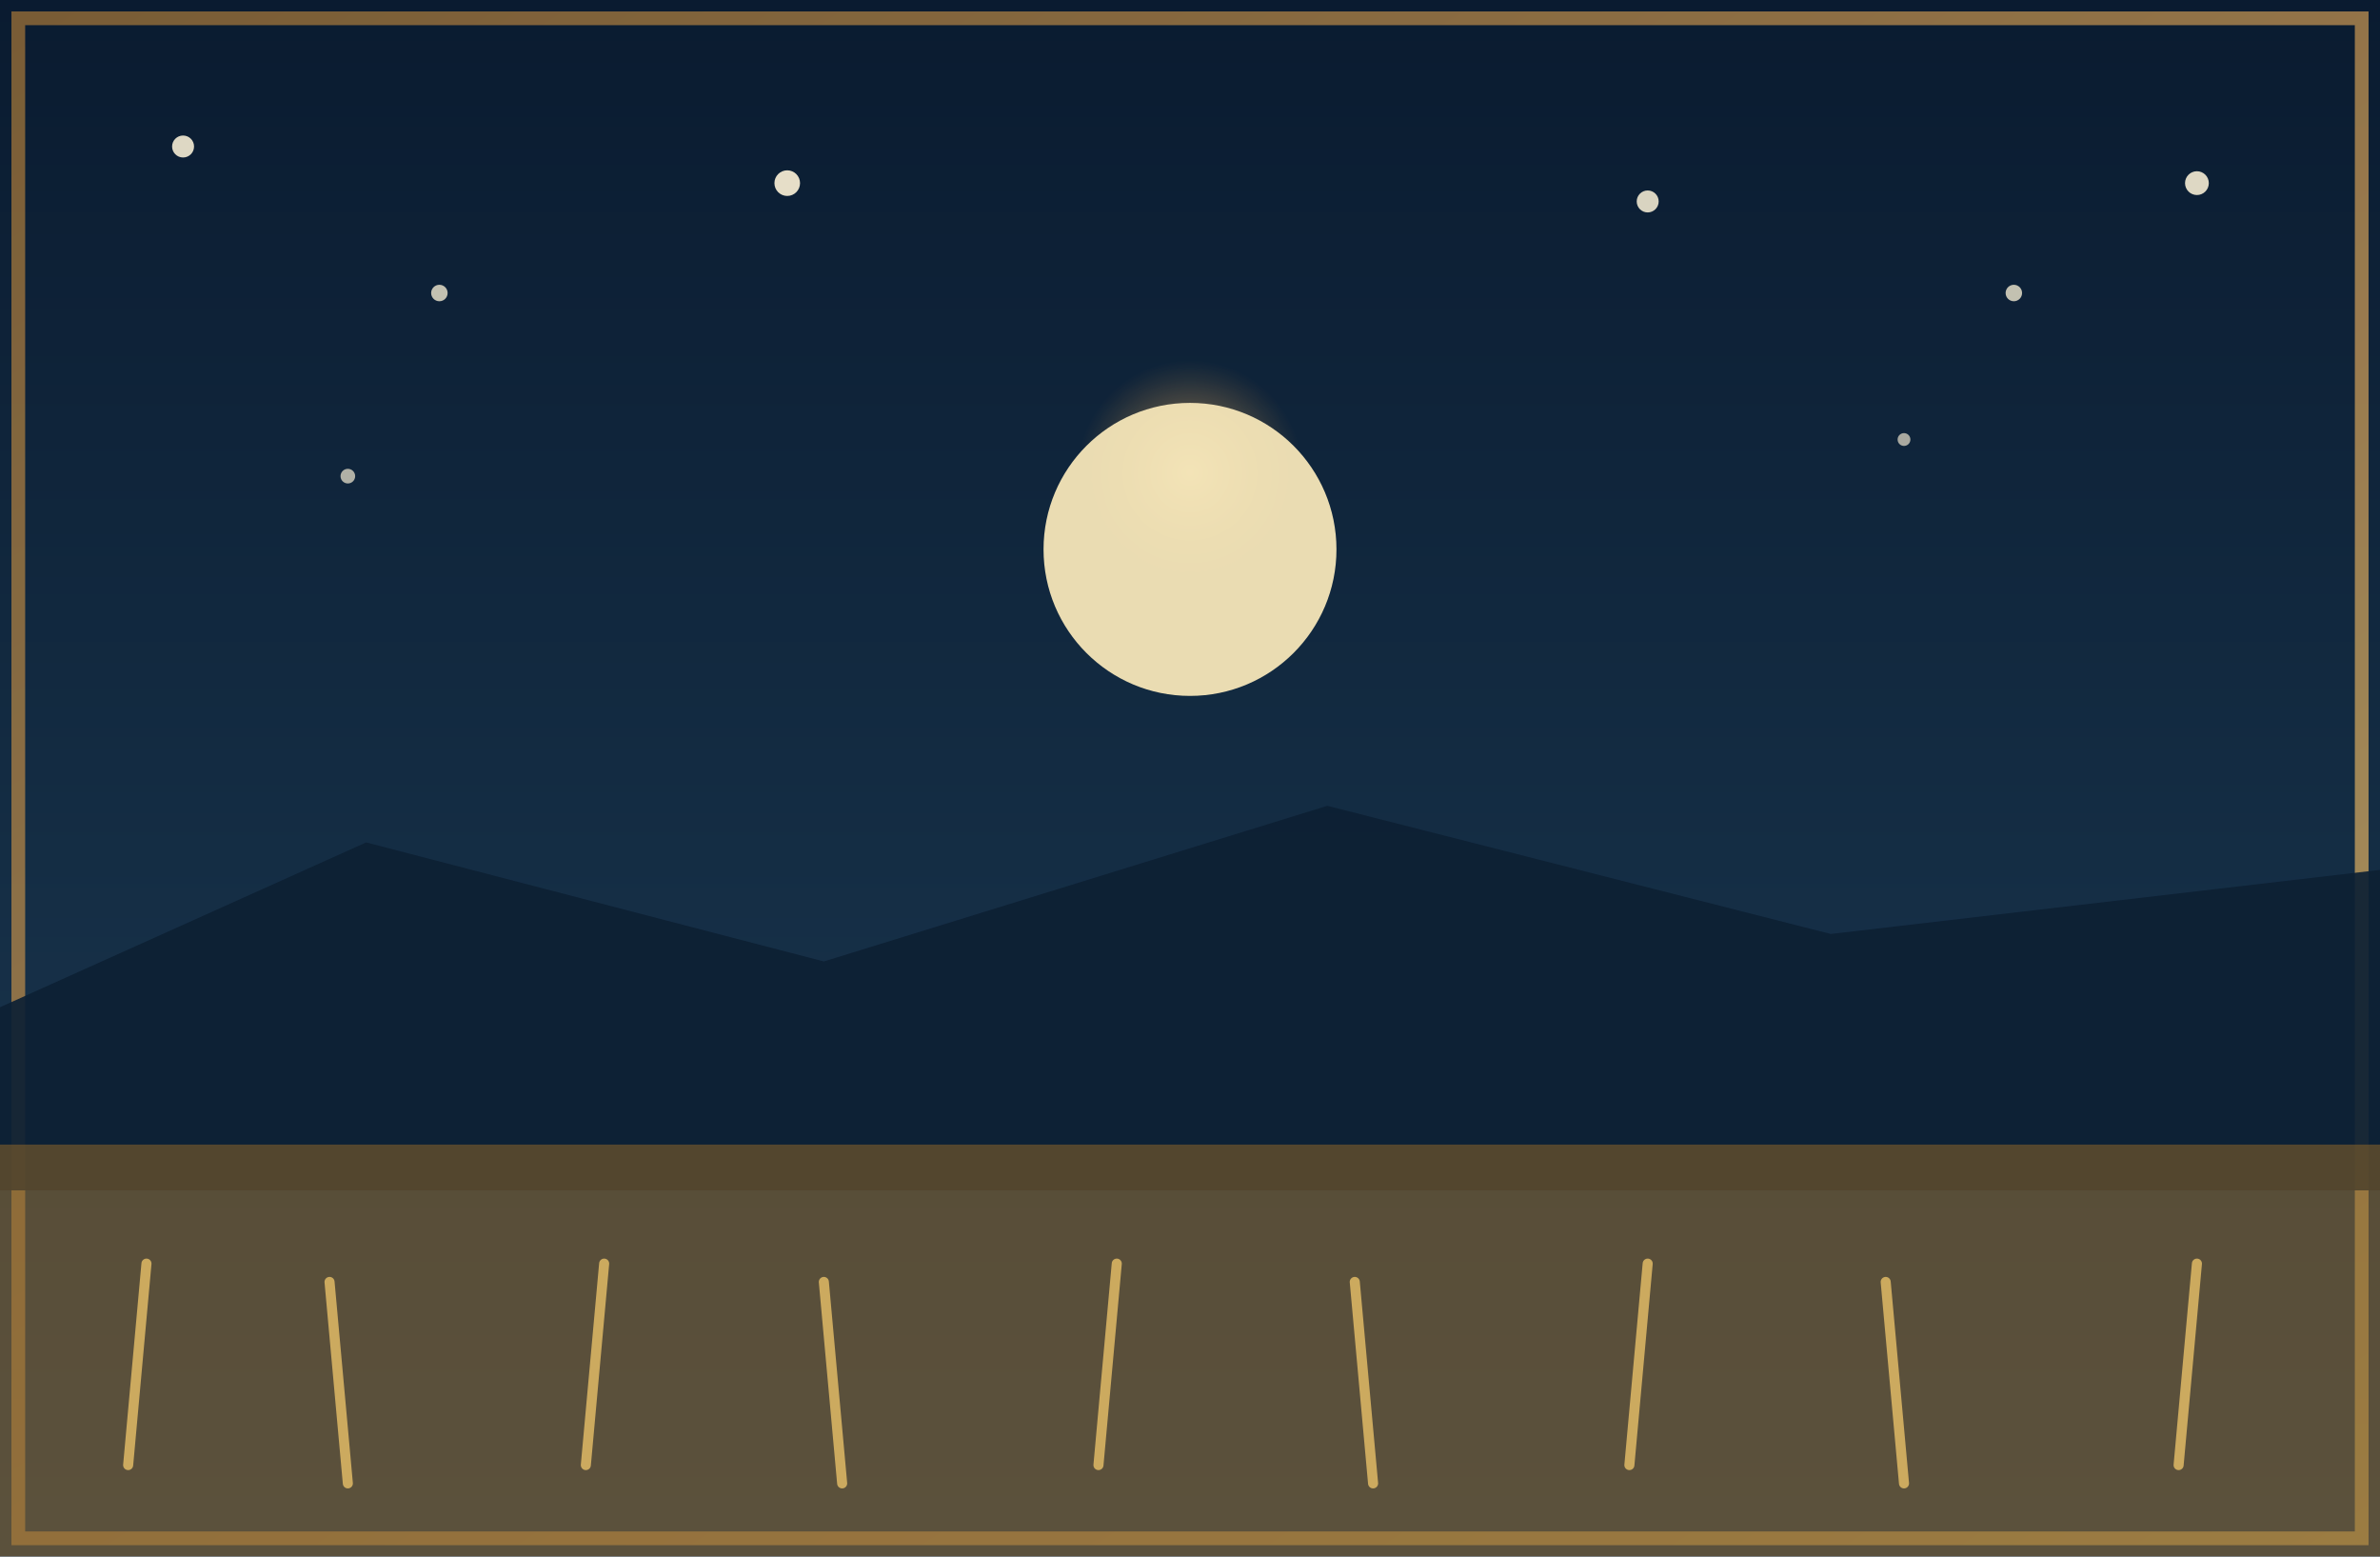
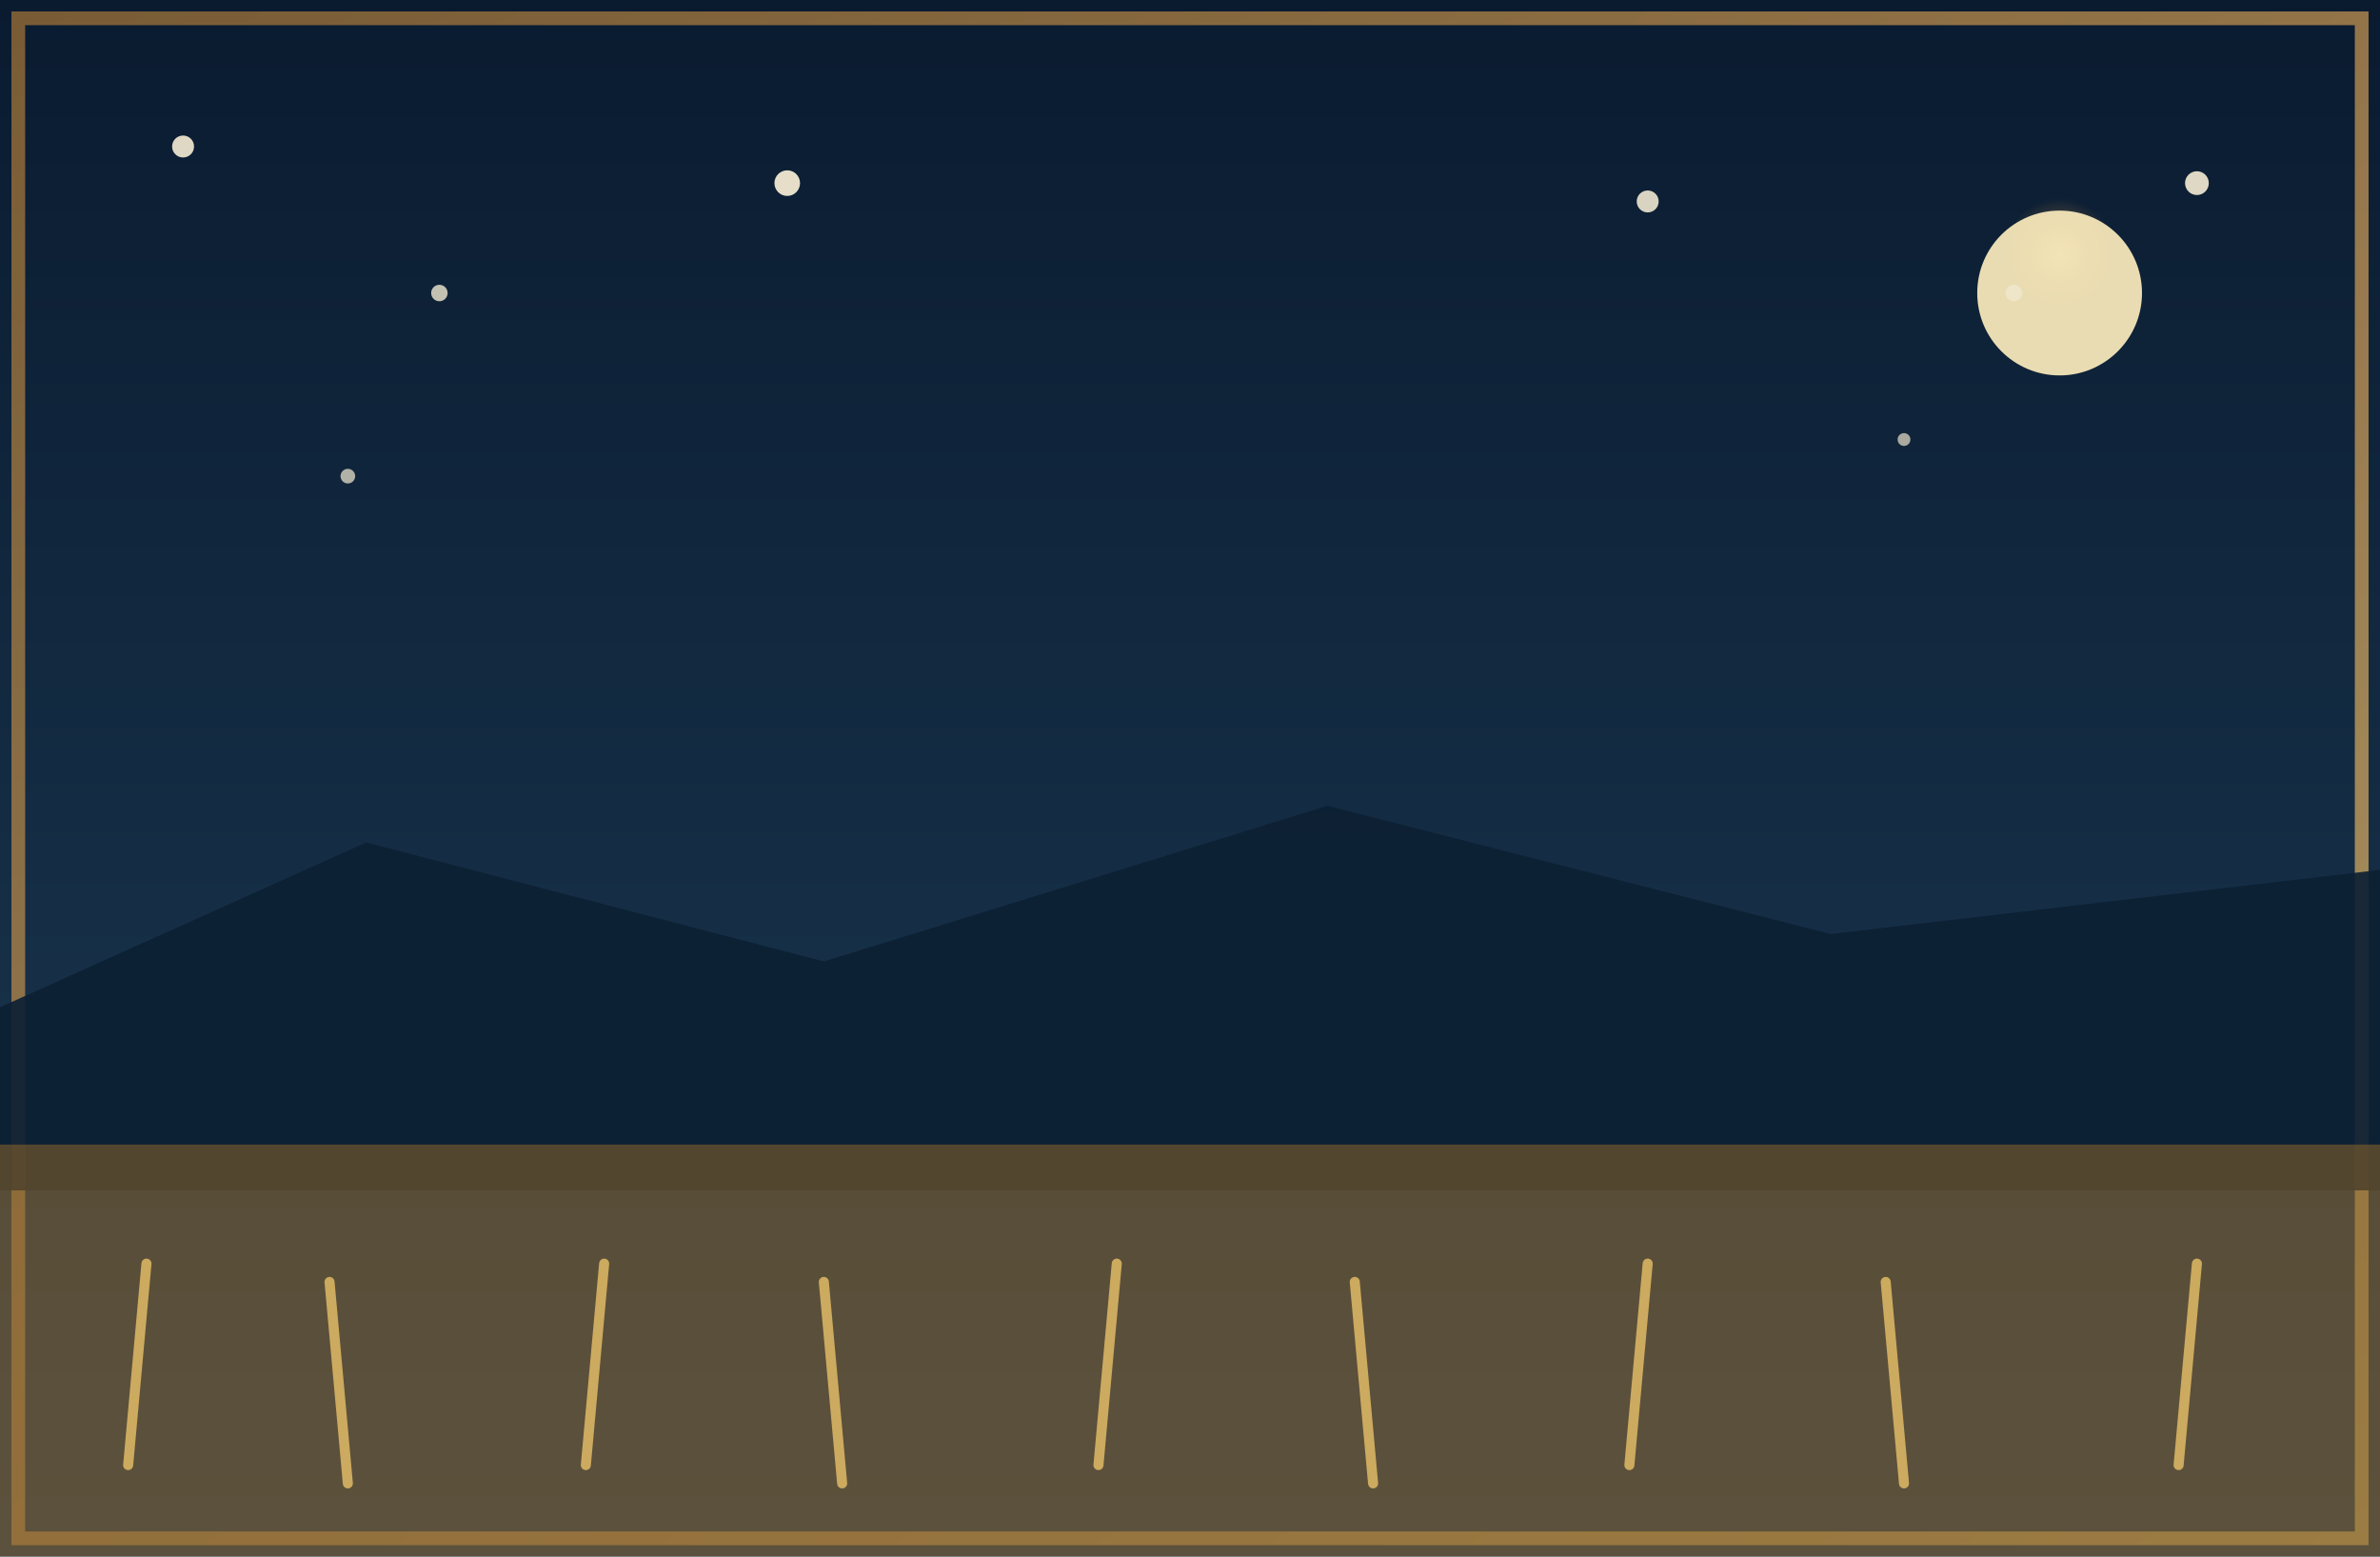
<svg xmlns="http://www.w3.org/2000/svg" width="260" height="170" viewBox="0 0 260 170" preserveAspectRatio="xMidYMid slice">
  <defs>
    <linearGradient id="cvSky" x1="0" y1="0" x2="0" y2="1">
      <stop offset="0%" stop-color="#0a1b30" />
      <stop offset="55%" stop-color="#142d44" />
      <stop offset="100%" stop-color="#1f3a55" />
    </linearGradient>
    <linearGradient id="cvFrame" x1="0" y1="0" x2="1" y2="1">
      <stop offset="0%" stop-color="#a87838" />
      <stop offset="60%" stop-color="#d4a058" />
      <stop offset="100%" stop-color="#e8c068" />
    </linearGradient>
    <radialGradient id="cvMoon" cx="50%" cy="35%" r="22%">
      <stop offset="0%" stop-color="#f5e5b8" stop-opacity="0.85" />
      <stop offset="60%" stop-color="#d4a058" stop-opacity="0.30" />
      <stop offset="100%" stop-color="#a87838" stop-opacity="0" />
    </radialGradient>
  </defs>
  <rect width="260" height="170" fill="url(#cvSky)" />
  <rect x="2" y="2" width="256" height="166" fill="none" stroke="url(#cvFrame)" stroke-width="1.5" opacity="0.70" />
-   <circle cx="130" cy="60" r="28" fill="url(#cvMoon)" />
-   <circle cx="130" cy="60" r="16" fill="#f5e5b8" opacity="0.95" />
+   <circle cx="225" cy="32" r="14" fill="url(#cvMoon)" />
+   <circle cx="225" cy="32" r="9" fill="#f5e5b8" opacity="0.95" />
  <g fill="#f0e8d0">
    <circle cx="20" cy="16" r="1.2" opacity="0.92" />
    <circle cx="48" cy="32" r="0.9" opacity="0.80" />
    <circle cx="86" cy="20" r="1.4" opacity="0.95" />
    <circle cx="180" cy="22" r="1.2" opacity="0.90" />
    <circle cx="220" cy="32" r="0.9" opacity="0.80" />
    <circle cx="240" cy="20" r="1.3" opacity="0.92" />
    <circle cx="38" cy="52" r="0.8" opacity="0.72" />
    <circle cx="208" cy="48" r="0.7" opacity="0.68" />
  </g>
  <path d="M 0 110 L 40 92 L 90 105 L 145 88 L 200 102 L 260 95 L 260 130 L 0 130 Z" fill="#0c1f33" opacity="0.92" />
  <rect x="0" y="125" width="260" height="45" fill="#8c6428" opacity="0.55" />
  <g stroke="#e8c068" stroke-width="1.1" fill="none" opacity="0.80" stroke-linecap="round">
    <line x1="14" y1="160" x2="16" y2="138" />
    <line x1="38" y1="162" x2="36" y2="140" />
    <line x1="64" y1="160" x2="66" y2="138" />
    <line x1="92" y1="162" x2="90" y2="140" />
    <line x1="120" y1="160" x2="122" y2="138" />
    <line x1="150" y1="162" x2="148" y2="140" />
    <line x1="178" y1="160" x2="180" y2="138" />
    <line x1="208" y1="162" x2="206" y2="140" />
    <line x1="238" y1="160" x2="240" y2="138" />
  </g>
</svg>
